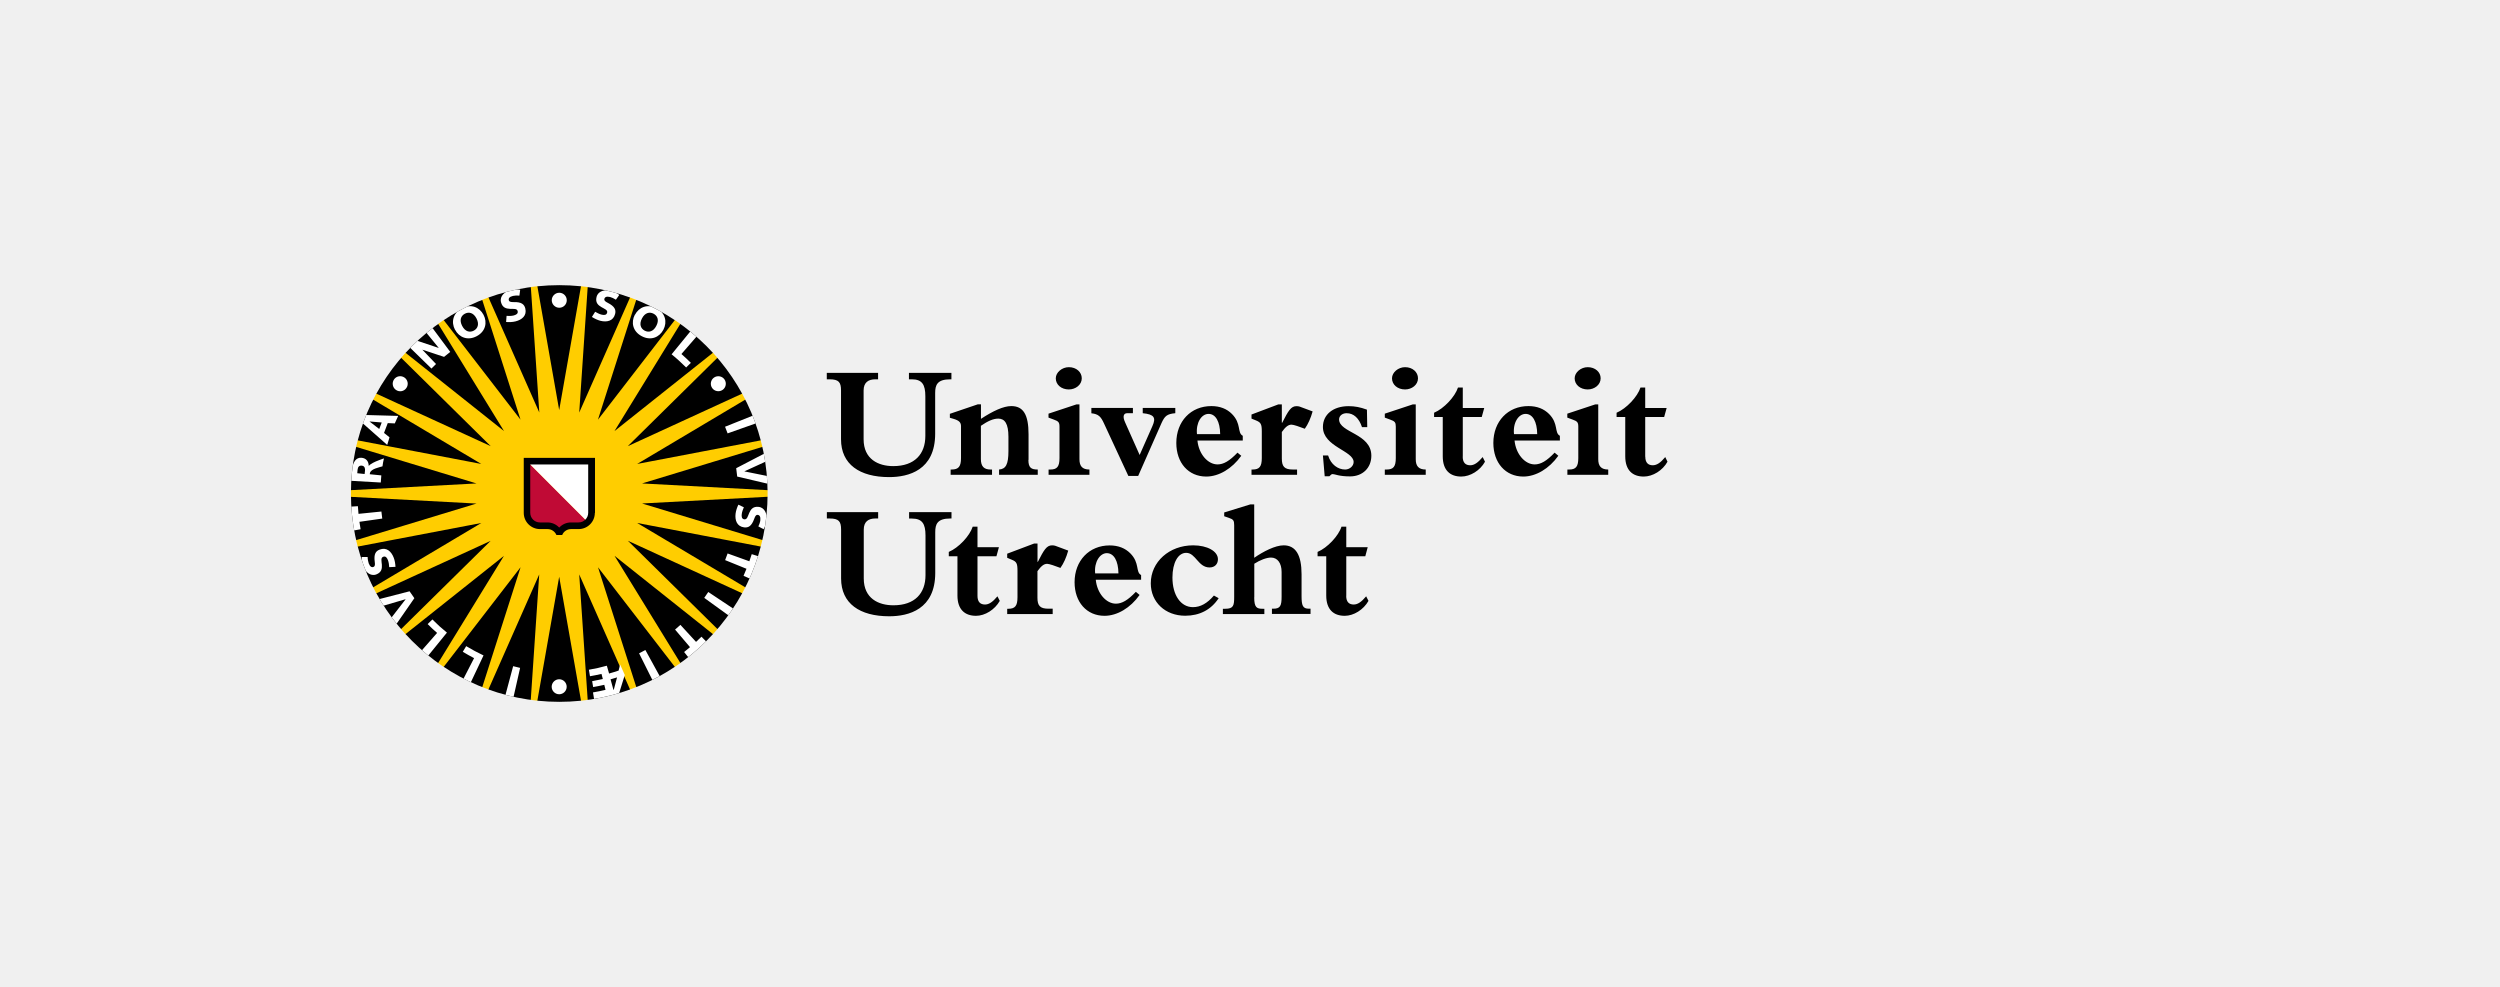
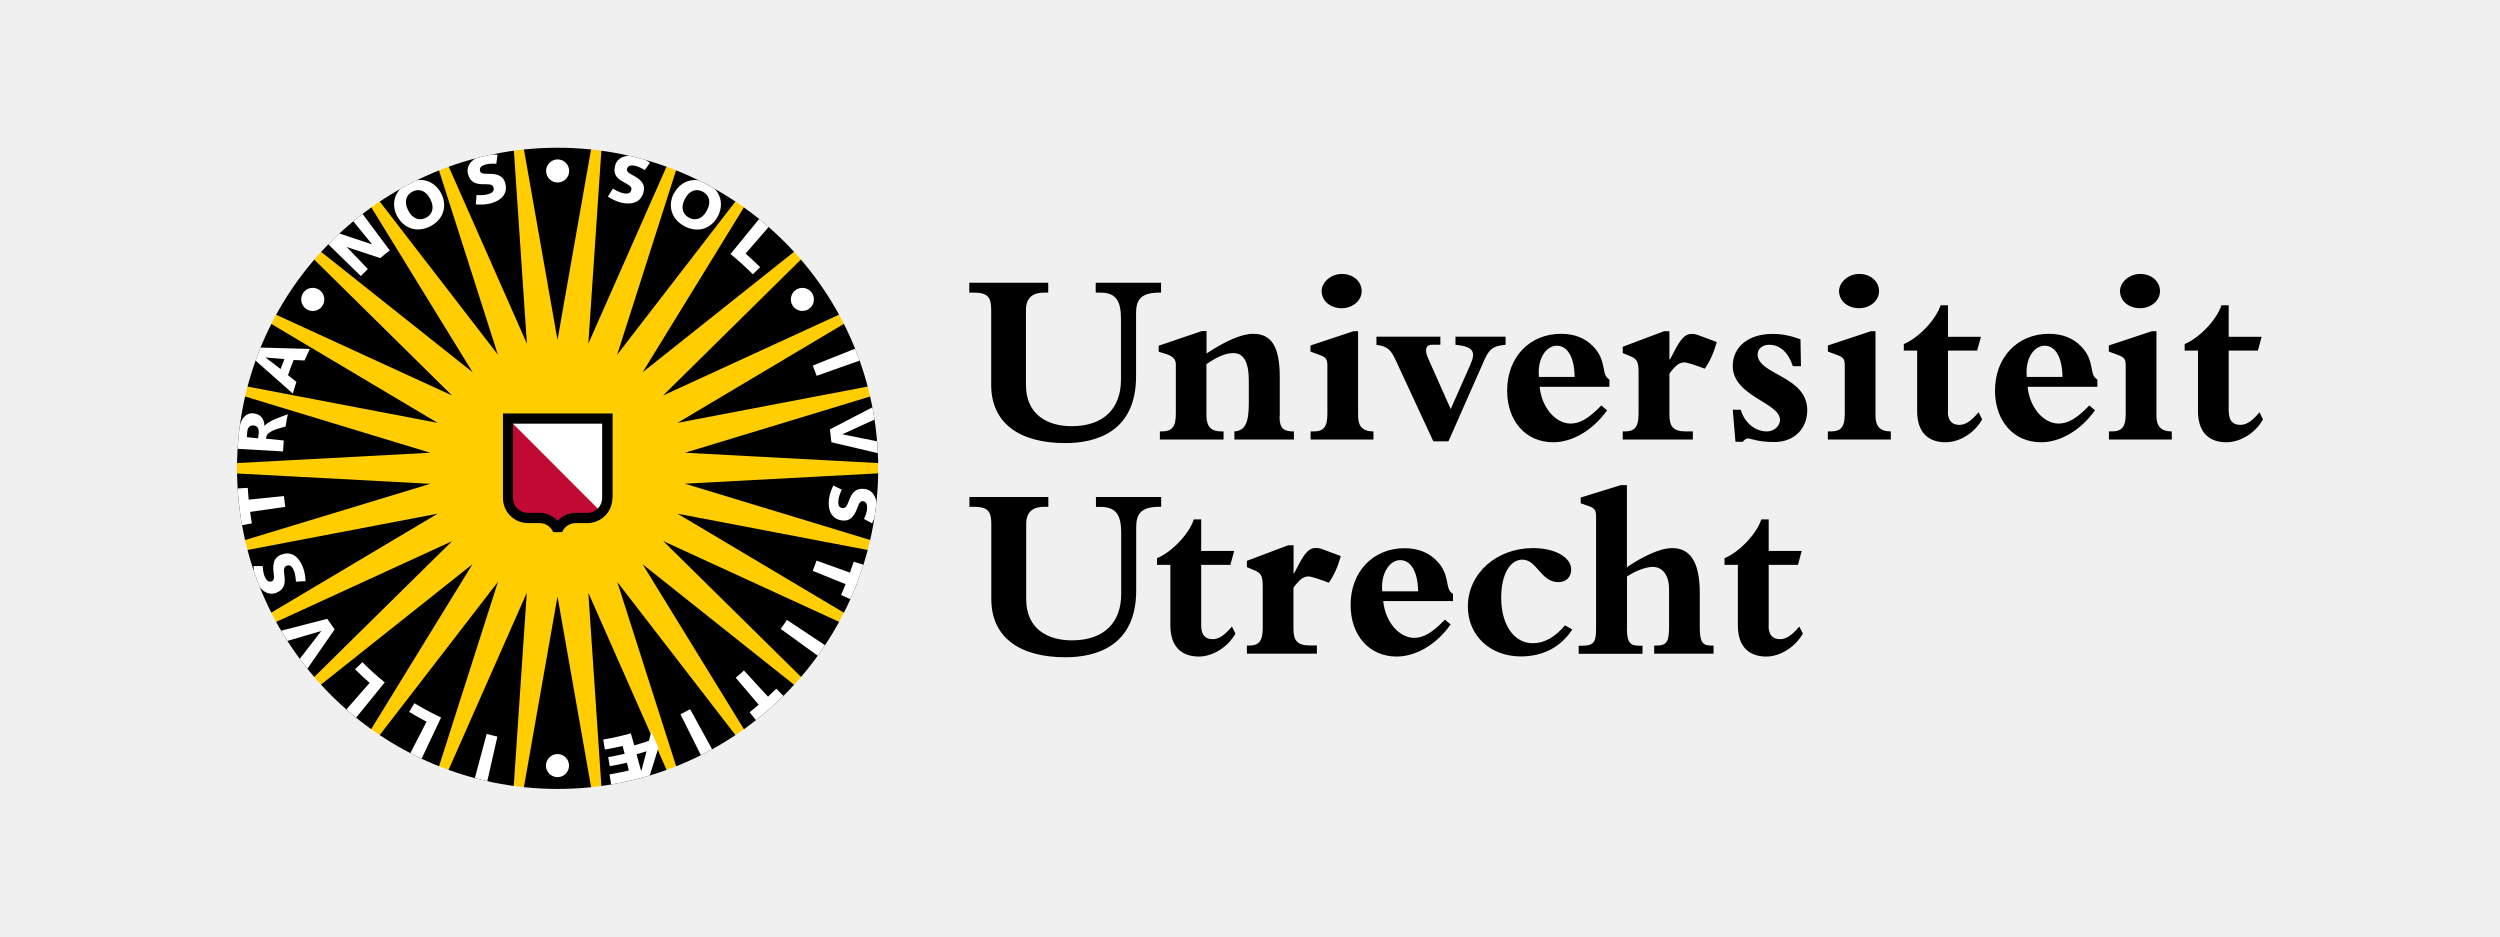
- <svg xmlns="http://www.w3.org/2000/svg" viewBox="0 0 323.15 127.56">
+ <svg xmlns="http://www.w3.org/2000/svg" viewBox="0 0 210 78.67">
  <defs>
    <style>.cls-1{fill:none;}.cls-2{fill:#c00a35;}.cls-3{fill:#fff;}.cls-4{fill:#ffcd00;}.cls-5{clip-path:url(#clippath);}</style>
    <clipPath id="clippath">
-       <path class="cls-1" d="M72.29,90.72c14.87,0,26.93-12.06,26.93-26.93s-12.06-26.93-26.93-26.93-26.93,12.06-26.93,26.93,12.06,26.93,26.93,26.93Z" />
+       <path class="cls-1" d="M46.84,66.27c14.87,0,26.93-12.06,26.93-26.93s-12.06-26.93-26.93-26.93-26.93,12.06-26.93,26.93,12.06,26.93,26.93,26.93Z" />
    </clipPath>
  </defs>
  <g id="background">
-     <rect class="cls-1" width="323.15" height="127.56" />
+     <rect class="cls-1" x="-26.81" y="-23.56" width="323.15" height="127.56" />
  </g>
  <g id="UU_logo">
-     <polygon class="cls-4" points="68.09 37.76 68.61 37.1 69.47 37 70.12 37.51 74.45 37.51 75.1 37 75.96 37.1 76.48 37.76 80.67 38.79 81.43 38.45 82.24 38.76 82.59 39.52 86.41 41.52 87.23 41.37 87.94 41.87 88.09 42.69 91.33 45.55 92.16 45.6 92.73 46.25 92.68 47.08 95.13 50.63 95.93 50.88 96.33 51.65 96.09 52.45 97.62 56.49 98.33 56.92 98.54 57.76 98.11 58.47 98.63 62.76 99.22 63.35 99.22 64.22 98.63 64.81 98.11 69.09 98.54 69.8 98.33 70.65 97.62 71.08 96.09 75.12 96.34 75.91 95.93 76.69 95.14 76.93 92.68 80.49 92.73 81.32 92.16 81.97 91.33 82.02 88.1 84.88 87.95 85.7 87.23 86.2 86.41 86.04 82.59 88.05 82.24 88.81 81.43 89.12 80.67 88.78 76.48 89.81 75.97 90.47 75.1 90.57 74.45 90.06 70.13 90.06 69.48 90.57 68.61 90.47 68.1 89.81 63.9 88.78 63.14 89.12 62.33 88.81 61.99 88.05 58.17 86.05 57.35 86.2 56.63 85.7 56.48 84.88 53.25 82.02 52.42 81.97 51.84 81.32 51.89 80.49 49.44 76.94 48.64 76.69 48.24 75.92 48.49 75.12 46.95 71.08 46.24 70.66 46.03 69.81 46.46 69.1 45.94 64.81 45.36 64.22 45.36 63.35 45.94 62.76 46.46 58.48 46.03 57.77 46.24 56.92 46.95 56.49 48.49 52.45 48.24 51.66 48.64 50.88 49.44 50.64 51.89 47.08 51.84 46.25 52.42 45.6 53.25 45.55 56.48 42.69 56.63 41.87 57.35 41.37 58.16 41.53 61.99 39.52 62.33 38.76 63.14 38.45 63.9 38.79 68.09 37.76" />
+     <polygon class="cls-4" points="42.64 13.31 43.15 12.65 44.02 12.55 44.67 13.06 48.99 13.06 49.65 12.55 50.51 12.65 51.03 13.3 55.22 14.34 55.98 14 56.79 14.31 57.13 15.07 60.96 17.07 61.77 16.92 62.49 17.41 62.64 18.23 65.87 21.1 66.7 21.15 67.28 21.8 67.23 22.63 69.68 26.18 70.48 26.43 70.88 27.2 70.63 27.99 72.17 32.03 72.88 32.46 73.09 33.31 72.66 34.02 73.18 38.31 73.76 38.9 73.76 39.77 73.18 40.36 72.66 44.64 73.09 45.35 72.88 46.2 72.17 46.63 70.64 50.67 70.88 51.46 70.48 52.24 69.69 52.48 67.23 56.04 67.28 56.87 66.7 57.52 65.87 57.57 62.64 60.43 62.49 61.25 61.78 61.75 60.96 61.59 57.13 63.6 56.79 64.36 55.98 64.67 55.22 64.33 51.03 65.36 50.52 66.02 49.65 66.12 49 65.61 44.68 65.61 44.02 66.12 43.16 66.02 42.65 65.36 38.45 64.33 37.69 64.67 36.88 64.36 36.54 63.6 32.72 61.6 31.9 61.75 31.18 61.25 31.03 60.43 27.8 57.57 26.97 57.52 26.39 56.87 26.44 56.04 23.99 52.49 23.19 52.24 22.79 51.47 23.04 50.67 21.5 46.63 20.79 46.2 20.58 45.36 21.01 44.65 20.49 40.36 19.9 39.77 19.9 38.9 20.49 38.31 21.01 34.03 20.58 33.31 20.79 32.47 21.5 32.04 23.03 28 22.79 27.2 23.19 26.43 23.98 26.18 26.44 22.63 26.39 21.8 26.97 21.15 27.8 21.1 31.03 18.24 31.18 17.42 31.89 16.92 32.71 17.07 36.54 15.07 36.88 14.31 37.69 14 38.45 14.34 42.64 13.31" />
    <g class="cls-5">
-       <path d="M75.14,36.77l-2.86,16.24-2.86-16.24M75.98,36.88l-1.11,16.45,6.66-15.08M82.31,38.54l-5.02,15.71,10.07-13.05M88.06,41.67l-8.63,14.05,12.9-10.26M92.89,46.09l-11.74,11.58,14.98-6.88M96.53,51.54l-14.17,8.43,16.19-3.09M98.76,57.7l-15.77,4.79,16.46.88M99.45,64.2l-16.46.88,15.77,4.79M98.55,70.69l-16.19-3.09,14.17,8.43M96.14,76.78l-14.98-6.88,11.74,11.57M92.34,82.11l-12.9-10.26,8.63,14.05M87.37,86.38l-10.07-13.05,5.02,15.71M75.14,90.79l-2.86-16.24-2.86,16.24M68.59,90.7l1.11-16.45-6.66,15.08M62.27,89.03l5.02-15.71-10.07,13.05M56.51,85.9l8.63-14.05-12.91,10.26M51.68,81.48l11.74-11.57-14.99,6.88M48.05,76.03l14.17-8.43-16.19,3.09M45.82,69.88l15.77-4.79-16.46-.88M45.13,63.37l16.46-.88-15.77-4.79M46.02,56.88l16.19,3.09-14.17-8.43M48.44,50.79l14.99,6.88-11.74-11.58M52.24,45.46l12.91,10.26-8.63-14.05M57.21,41.19l10.07,13.05-5.02-15.71M63.05,38.24l6.66,15.08-1.11-16.45M81.53,89.33l-6.66-15.08,1.11,16.45" />
-       <path class="cls-3" d="M90.12,43.41l-2.04,2.35c.42.37.83.75,1.22,1.14l-.61.6c-.6-.6-1.22-1.17-1.88-1.7l2.51-3.07M97.42,53.68l-3.7,1.48c.12.28.23.58.33.86l3.75-1.33M99.28,61.55l-3.07-.62h0s2.84-1.3,2.84-1.3l-.18-1.04-3.71,1.93c.05.36.09.72.13,1.08l4.05.95M98.12,71.93l-.95-.3c-.1.31-.2.61-.31.92l-2.81-1.01c-.1.28-.21.58-.32.86l2.76,1.12c-.12.31-.25.61-.38.91l.92.41M94.87,78.73l-3.32-2.21c-.16.25-.35.52-.52.76l3.22,2.33M91.37,83.01l-.7-.71c-.23.23-.46.45-.7.67l-2.02-2.2c-.22.2-.46.42-.69.61l1.93,2.27c-.25.21-.51.42-.76.63l.62.78M85.34,87.52l-1.92-3.5c-.26.15-.54.29-.81.43l1.78,3.57M76.81,90.49l-.16-.99c.52-.09,1.04-.19,1.62-.33l-.16-.65c-.52.12-.98.21-1.44.29l-.13-.76c.44-.08.88-.17,1.38-.28l-.17-.66c-.53.12-1.01.22-1.49.3l-.14-.84c.78-.13,1.55-.3,2.32-.52l.29,1.01c.41-.12.83-.24,1.23-.38l.2-.78.6,1.35-.78,2.5M79.34,89.15l.42-1.59c-.28.09-.57.17-.84.25l.37,1.35h.05ZM66.35,90.22l.88-3.89c-.3-.07-.61-.14-.9-.22l-1.03,3.85M60.8,88.32l1.7-3.6c-.77-.36-1.51-.76-2.24-1.2l-.44.73c.48.29.96.56,1.46.82l-1.43,2.78M55.27,84.85l2.5-3.08c-.66-.53-1.29-1.1-1.88-1.7l-.61.6c.39.4.8.78,1.22,1.14l-2.05,2.34M49.44,78.33l3-.88h0s-1.91,2.47-1.91,2.47l.65.83,2.38-3.43c-.21-.29-.42-.59-.62-.89l-4.03,1.04M45.63,68.59l.98-.18c-.06-.32-.11-.64-.15-.96l2.95-.42c-.04-.3-.08-.62-.11-.91l-2.96.3c-.03-.33-.06-.66-.08-.99l-.99.06M45.21,62.14l4.01.23c.02-.31.04-.61.07-.92l-1.49-.15s0-.1.02-.15c.05-.27.37-.47.72-.6.28-.11.9-.27.9-.27.05-.35.1-.68.19-1.03,0,0-1.05.36-1.43.58-.24.14-.37.21-.52.38h-.02c-.01-.62-.37-1-.95-1.04-.7-.05-1.07.58-1.17,1.35h-.17M46.77,60.19c.39.04.44.41.41.65-.02.14-.03.3-.05.43l-.95-.1c.02-.16.02-.3.04-.45.04-.4.24-.57.56-.53ZM46.79,54.63l3.26,2.88c.09-.33.19-.66.3-.98l-.71-.57c.15-.43.31-.85.48-1.27l.91.04c.14-.32.29-.65.44-.97l-4.3-.12M47.78,54.48l1.56.13c-.11.28-.22.56-.32.84l-1.25-.96h0ZM52.92,44.86l2.85,2.78c.19-.2.39-.39.59-.59l-1.77-1.85,2.81.93c.26-.22.53-.44.8-.64l-2.37-3.19-.79.62,1.68,2.06-2.91-.97M76.51,40.97c.34.21.72.4,1.11.5.83.2,1.66.03,1.89-.89.13-.53-.04-.97-.94-1.43-.41-.2-.49-.35-.45-.51.06-.24.27-.36.74-.25.2.05.53.2.75.35l.44-.62c-.35-.24-.71-.43-1.13-.54-.71-.17-1.61,0-1.81.81-.18.73.21,1.06.62,1.3.41.24.84.38.75.72-.09.35-.42.33-.72.26-.27-.06-.62-.25-.83-.37l-.42.67ZM82.06,40.68c-.52.99-.27,2.17.9,2.78,1.16.61,2.27.15,2.79-.84.52-.99.27-2.16-.89-2.77-1.16-.61-2.27-.15-2.79.84ZM82.98,41.16c.39-.75.99-.88,1.5-.61.51.27.75.83.35,1.58-.39.75-.99.88-1.5.61-.51-.27-.74-.83-.35-1.58ZM95.44,65.24c-.17.36-.31.76-.36,1.16-.1.85.17,1.65,1.11,1.77.54.06.96-.15,1.3-1.11.15-.44.29-.53.45-.51.24.03.39.23.34.7-.02.21-.13.55-.26.79l.68.37c.2-.38.34-.76.39-1.19.09-.72-.2-1.6-1.02-1.7-.74-.09-1.03.34-1.22.77-.19.43-.27.88-.63.84-.36-.04-.38-.38-.34-.69.03-.27.17-.64.27-.87l-.72-.34ZM51.12,73.28c-.02-.4-.08-.82-.23-1.2-.31-.8-.92-1.38-1.81-1.04-.51.19-.78.58-.64,1.58.07.45-.01.6-.16.66-.23.09-.45-.02-.62-.46-.07-.2-.14-.55-.14-.82h-.77c0,.41.05.82.2,1.22.26.68.92,1.32,1.69,1.03.7-.27.75-.78.72-1.25-.04-.47-.17-.9.17-1.03.34-.13.51.16.62.45.1.25.15.65.16.89l.79-.04ZM58.82,42.62c.52.99,1.63,1.45,2.79.84,1.16-.61,1.41-1.78.89-2.77-.52-.99-1.63-1.45-2.79-.84-1.16.61-1.42,1.78-.9,2.77ZM59.74,42.13c-.39-.75-.16-1.31.35-1.58.51-.27,1.11-.14,1.5.61.39.75.16,1.31-.35,1.58-.51.27-1.11.14-1.5-.61ZM65.42,41.62c.4.03.83.02,1.22-.08.83-.21,1.49-.74,1.26-1.67-.13-.53-.49-.85-1.5-.82-.46.01-.6-.09-.63-.24-.06-.24.07-.45.54-.56.2-.05.56-.07.83-.04l.1-.76c-.42-.05-.83-.05-1.25.05-.71.18-1.43.75-1.23,1.56.18.72.68.84,1.15.86.47.02.92-.06,1,.29.09.35-.22.49-.52.57-.27.07-.66.07-.91.05l-.06.79ZM72.29,39.78c.54,0,.97-.43.97-.97s-.44-.97-.97-.97-.97.44-.97.97.44.97.97.97ZM92.05,50.15c.3.44.91.55,1.35.25.44-.3.55-.91.25-1.35-.3-.44-.91-.55-1.35-.25-.44.3-.55.91-.25,1.35ZM71.31,88.77c0,.54.44.97.97.97s.97-.43.97-.97-.44-.97-.97-.97-.97.44-.97.97ZM52.53,50.15c.31-.44.19-1.05-.25-1.35-.44-.3-1.05-.2-1.35.25-.3.44-.19,1.05.25,1.35.44.31,1.05.2,1.35-.25Z" />
+       <path d="M49.69,12.32l-2.86,16.24-2.86-16.24M50.53,12.42l-1.11,16.45,6.66-15.08M56.86,14.09l-5.02,15.71,10.07-13.05M62.61,17.22l-8.63,14.05,12.9-10.26M67.44,21.64l-11.74,11.58,14.98-6.88M71.08,27.09l-14.17,8.43,16.19-3.09M73.31,33.24l-15.77,4.79,16.46.88M73.99,39.75l-16.46.88,15.77,4.79M73.1,46.24l-16.19-3.09,14.17,8.43M70.69,52.33l-14.98-6.88,11.74,11.57M66.88,57.66l-12.9-10.26,8.63,14.05M61.92,61.93l-10.07-13.05,5.02,15.71M49.69,66.34l-2.86-16.24-2.86,16.24M43.14,66.24l1.11-16.45-6.66,15.08M36.81,64.58l5.02-15.71-10.07,13.05M31.06,61.44l8.63-14.05-12.91,10.26M26.23,57.03l11.74-11.57-14.99,6.88M22.59,51.58l14.17-8.43-16.19,3.09M20.37,45.43l15.77-4.79-16.46-.88M19.68,38.91l16.46-.88-15.77-4.79M20.57,32.43l16.19,3.09-14.17-8.43M22.98,26.34l14.99,6.88-11.74-11.58M26.79,21.01l12.91,10.26-8.63-14.05M31.75,16.74l10.07,13.05-5.02-15.71M37.6,13.79l6.66,15.08-1.11-16.45M56.08,64.87l-6.66-15.08,1.11,16.45" />
+       <path class="cls-3" d="M64.67,18.95l-2.04,2.35c.42.37.83.75,1.22,1.14l-.61.6c-.6-.6-1.22-1.17-1.88-1.7l2.51-3.07M71.97,29.23l-3.7,1.48c.12.28.23.58.33.86l3.75-1.33M73.83,37.1l-3.07-.62h0s2.84-1.3,2.84-1.3l-.18-1.04-3.71,1.93c.05.36.09.72.13,1.08l4.05.95M72.66,47.48l-.95-.3c-.1.31-.2.61-.31.92l-2.81-1.01c-.1.28-.21.58-.32.86l2.76,1.12c-.12.31-.25.61-.38.91l.92.41M69.42,54.28l-3.32-2.21c-.16.25-.35.52-.52.76l3.22,2.33M65.91,58.56l-.7-.71c-.23.23-.46.45-.7.67l-2.02-2.2c-.22.2-.46.42-.69.61l1.93,2.27c-.25.21-.51.42-.76.63l.62.78M59.89,63.07l-1.92-3.5c-.26.15-.54.29-.81.43l1.78,3.57M51.36,66.04l-.16-.99c.52-.09,1.04-.19,1.62-.33l-.16-.65c-.52.12-.98.21-1.44.29l-.13-.76c.44-.08.88-.17,1.38-.28l-.17-.66c-.53.12-1.01.22-1.49.3l-.14-.84c.78-.13,1.55-.3,2.32-.52l.29,1.01c.41-.12.83-.24,1.23-.38l.2-.78.6,1.35-.78,2.5M53.89,64.7l.42-1.59c-.28.09-.57.17-.84.25l.37,1.35h.05ZM40.9,65.76l.88-3.89c-.3-.07-.61-.14-.9-.22l-1.03,3.85M35.35,63.87l1.7-3.6c-.77-.36-1.51-.76-2.24-1.2l-.44.73c.48.29.96.56,1.46.82l-1.43,2.78M29.82,60.4l2.5-3.08c-.66-.53-1.29-1.1-1.88-1.7l-.61.6c.39.4.8.78,1.22,1.14l-2.05,2.34M23.99,53.88l3-.88h0s-1.91,2.47-1.91,2.47l.65.83,2.38-3.43c-.21-.29-.42-.59-.62-.89l-4.03,1.04M20.18,44.14l.98-.18c-.06-.32-.11-.64-.15-.96l2.95-.42c-.04-.3-.08-.62-.11-.91l-2.96.3c-.03-.33-.06-.66-.08-.99l-.99.06M19.76,37.69l4.01.23c.02-.31.04-.61.07-.92l-1.49-.15s0-.1.02-.15c.05-.27.37-.47.72-.6.28-.11.9-.27.9-.27.05-.35.1-.68.19-1.03,0,0-1.05.36-1.43.58-.24.14-.37.21-.52.38h-.02c-.01-.62-.37-1-.95-1.04-.7-.05-1.07.58-1.17,1.35h-.17M21.32,35.74c.39.04.44.41.41.65-.02.14-.03.3-.05.43l-.95-.1c.02-.16.02-.3.04-.45.04-.4.24-.57.56-.53ZM21.34,30.18l3.26,2.88c.09-.33.19-.66.3-.98l-.71-.57c.15-.43.31-.85.48-1.27l.91.04c.14-.32.29-.65.44-.97l-4.3-.12M22.33,30.03l1.56.13c-.11.28-.22.56-.32.84l-1.25-.96h0ZM27.46,20.41l2.85,2.78c.19-.2.39-.39.59-.59l-1.77-1.85,2.81.93c.26-.22.53-.44.8-.64l-2.37-3.19-.79.62,1.68,2.06-2.91-.97M51.06,16.52c.34.21.72.4,1.11.5.83.2,1.66.03,1.89-.89.13-.53-.04-.97-.94-1.43-.41-.2-.49-.35-.45-.51.06-.24.27-.36.74-.25.2.05.53.2.75.35l.44-.62c-.35-.24-.71-.43-1.13-.54-.71-.17-1.61,0-1.81.81-.18.73.21,1.06.62,1.3.41.24.84.38.75.72-.09.35-.42.33-.72.26-.27-.06-.62-.25-.83-.37l-.42.67ZM56.61,16.23c-.52.99-.27,2.17.9,2.78,1.16.61,2.27.15,2.79-.84.52-.99.27-2.16-.89-2.77-1.16-.61-2.27-.15-2.79.84ZM57.53,16.71c.39-.75.99-.88,1.5-.61.51.27.75.83.35,1.58-.39.75-.99.88-1.5.61-.51-.27-.74-.83-.35-1.58ZM69.99,40.79c-.17.36-.31.76-.36,1.16-.1.85.17,1.65,1.11,1.77.54.06.96-.15,1.3-1.11.15-.44.29-.53.45-.51.24.03.39.23.34.7-.02.21-.13.55-.26.79l.68.37c.2-.38.34-.76.39-1.19.09-.72-.2-1.6-1.02-1.7-.74-.09-1.03.34-1.22.77-.19.43-.27.88-.63.84-.36-.04-.38-.38-.34-.69.03-.27.17-.64.27-.87l-.72-.34ZM25.67,48.83c-.02-.4-.08-.82-.23-1.2-.31-.8-.92-1.38-1.81-1.04-.51.19-.78.58-.64,1.58.07.45-.01.6-.16.66-.23.09-.45-.02-.62-.46-.07-.2-.14-.55-.14-.82h-.77c0,.41.05.82.2,1.22.26.68.92,1.32,1.69,1.03.7-.27.75-.78.72-1.25-.04-.47-.17-.9.17-1.03.34-.13.51.16.62.45.1.25.15.65.16.89l.79-.04ZM33.37,18.16c.52.99,1.63,1.45,2.79.84,1.16-.61,1.41-1.78.89-2.77-.52-.99-1.63-1.45-2.79-.84-1.16.61-1.42,1.78-.9,2.77ZM34.29,17.68c-.39-.75-.16-1.31.35-1.58.51-.27,1.11-.14,1.5.61.39.75.16,1.31-.35,1.58-.51.27-1.11.14-1.5-.61ZM39.97,17.17c.4.03.83.02,1.22-.08.83-.21,1.49-.74,1.26-1.67-.13-.53-.49-.85-1.5-.82-.46.01-.6-.09-.63-.24-.06-.24.07-.45.54-.56.2-.05.56-.07.83-.04l.1-.76c-.42-.05-.83-.05-1.25.05-.71.18-1.43.75-1.23,1.56.18.72.68.84,1.15.86.47.02.92-.06,1,.29.09.35-.22.49-.52.57-.27.07-.66.07-.91.05l-.06.79ZM46.84,15.33c.54,0,.97-.43.97-.97s-.44-.97-.97-.97-.97.44-.97.97.44.97.97.97ZM66.6,25.7c.3.44.91.55,1.35.25.44-.3.55-.91.25-1.35-.3-.44-.91-.55-1.35-.25-.44.3-.55.91-.25,1.35ZM45.86,64.31c0,.54.44.97.97.97s.97-.43.97-.97-.44-.97-.97-.97-.97.44-.97.97ZM27.07,25.7c.31-.44.19-1.05-.25-1.35-.44-.3-1.05-.2-1.35.25-.3.44-.19,1.05.25,1.35.44.31,1.05.2,1.35-.25Z" />
    </g>
-     <path class="cls-2" d="M75.98,67.48c-.3.31-.73.5-1.19.5h-.98c-.55,0-1.04.27-1.34.68h-.36c-.3-.41-.79-.68-1.34-.68h-.98c-.92,0-1.67-.75-1.67-1.67v-6.7" />
-     <path class="cls-3" d="M68.12,59.62h8.34v6.7c0,.46-.18.87-.48,1.17" />
-     <path d="M76.89,66.29c0,1.16-.94,2.1-2.1,2.1h-.98c-.51,0-.96.31-1.14.76h-.75c-.19-.45-.63-.76-1.14-.76h-.98c-1.16,0-2.1-.94-2.1-2.1v-7.11h9.21v7.11ZM76.03,60.04h-7.49v6.25c0,.68.56,1.24,1.24,1.24h.98c.6,0,1.13.25,1.51.65h.03c.38-.4.91-.65,1.51-.65h.98c.69,0,1.24-.56,1.24-1.24v-6.25Z" />
-     <path d="M117.5,48.2h5.48v.83h-.15c-1.69,0-1.95.74-1.95,1.76v5.27c0,4.72-3.43,5.61-5.95,5.61-3.81,0-6.22-1.65-6.22-4.89v-6.31c0-1.06-.29-1.44-1.48-1.44h-.36v-.83h6.63v.83h-.36c-.89,0-1.51.4-1.51,1.44v6.31c0,2.58,1.91,3.47,3.83,3.47,2.78,0,4.15-1.57,4.15-3.9v-5.14c0-1.5-.43-2.18-1.74-2.18h-.38v-.83ZM132.93,59.44c0,1.04.38,1.25,1.21,1.25v.68h-5v-.68c.87-.06,1.21-.66,1.21-2.39v-1.84c0-1.69-.47-2.35-1.31-2.35-.66,0-1.36.32-2.25.93v4.3c0,.95.4,1.35,1.25,1.35h.19v.68h-5.35v-.68h.13c.89,0,1.21-.38,1.21-1.48v-4.13c0-.47-.25-.74-1-.95l-.44-.13v-.51l3.62-1.23h.4v1.88c1.54-1.01,2.9-1.65,3.92-1.65,1.55,0,2.23,1.1,2.23,3.64v3.31ZM140.83,61.37h-5.29v-.68h.23c.87,0,1.18-.38,1.18-1.48v-4.06c0-.55-.13-.7-.72-.91l-.7-.26v-.51l3.62-1.2h.38v7.09c0,.87.35,1.33,1.29,1.33v.68ZM139.83,48.9c0,.85-.81,1.44-1.67,1.44-.98,0-1.69-.62-1.69-1.44,0-.76.8-1.44,1.69-1.44.97,0,1.67.64,1.67,1.44ZM141.06,52.73h5.38v.68h-.74c-.45,0-.63.4-.27,1.18l1.88,4.22,1.65-3.73c.49-1.1.24-1.52-1.25-1.67v-.68h4.21v.68c-1.1.1-1.37.38-1.78,1.27l-3.02,6.84h-1.27l-3.15-6.79c-.4-.87-.7-1.21-1.63-1.31v-.68ZM160.45,58.91c-1.19,1.67-2.9,2.69-4.53,2.69-2.31,0-3.87-1.78-3.87-4.34,0-2.8,1.88-4.77,4.53-4.77,1.12,0,2.01.36,2.66,1.02,1.25,1.25.66,2.43,1.4,2.82v.61h-5.86c.17,1.76,1.35,3.09,2.6,3.09.78,0,1.54-.44,2.58-1.52l.49.41ZM157.72,56.12c-.02-1.63-.59-2.62-1.5-2.62s-1.65,1.12-1.5,2.62h3.01ZM167.65,61.37h-5.88v-.68h.15c.87,0,1.18-.38,1.18-1.48v-3.45c0-.95-.13-1.16-.76-1.42l-.57-.23v-.53l3.47-1.31h.45v2.37h.05c.78-1.52,1.12-2.14,1.84-2.14.15,0,.32.02.42.06l1.67.62c-.25.89-.59,1.65-1.01,2.24-.66-.25-1.44-.53-1.72-.53-.42,0-.78.29-1.25.95v3.43c0,1.02.32,1.42,1.42,1.42h.55v.68ZM170.99,58.87h.68c.36,1.19,1.29,1.82,2.2,1.82.59,0,1.1-.45,1.1-.97,0-1.46-3.97-1.97-3.97-4.53,0-1.61,1.33-2.69,3.32-2.69.81,0,1.49.13,2.37.45l.04,2.26h-.68c-.38-1.16-1.08-1.8-1.99-1.8-.55,0-.97.34-.97.8,0,1.74,4.17,1.8,4.17,4.7,0,1.56-1.12,2.67-2.75,2.67-1.46,0-1.95-.3-2.25-.3-.13,0-.25.09-.42.28h-.61l-.23-2.69ZM184.29,61.37h-5.29v-.68h.24c.87,0,1.18-.38,1.18-1.48v-4.06c0-.55-.12-.7-.72-.91l-.7-.26v-.51l3.62-1.2h.38v7.09c0,.87.36,1.33,1.29,1.33v.68ZM183.29,48.9c0,.85-.8,1.44-1.67,1.44-.97,0-1.69-.62-1.69-1.44,0-.76.8-1.44,1.69-1.44.97,0,1.67.64,1.67,1.44ZM189.07,59.02c0,.78.36,1.12.97,1.12.51,0,.99-.32,1.61-1.06l.3.6c-.63,1.14-1.9,1.92-3.07,1.92-1.44,0-2.39-.81-2.39-2.62v-5.08h-1.12v-.55c1.27-.53,2.71-2.07,3.09-3.26h.62v2.65h2.77l-.32,1.16h-2.45v5.13ZM201.43,58.91c-1.18,1.67-2.9,2.69-4.53,2.69-2.3,0-3.87-1.78-3.87-4.34,0-2.8,1.89-4.77,4.53-4.77,1.13,0,2.01.36,2.67,1.02,1.25,1.25.66,2.43,1.4,2.82v.61h-5.86c.17,1.76,1.35,3.09,2.6,3.09.79,0,1.55-.44,2.58-1.52l.49.41ZM198.7,56.12c-.02-1.63-.59-2.62-1.5-2.62s-1.66,1.12-1.5,2.62h3ZM207.89,61.37h-5.29v-.68h.23c.87,0,1.18-.38,1.18-1.48v-4.06c0-.55-.13-.7-.72-.91l-.7-.26v-.51l3.62-1.2h.38v7.09c0,.87.36,1.33,1.29,1.33v.68ZM206.9,48.9c0,.85-.81,1.44-1.67,1.44-.97,0-1.69-.62-1.69-1.44,0-.76.8-1.44,1.69-1.44.97,0,1.67.64,1.67,1.44ZM212.67,59.02c0,.78.36,1.12.97,1.12.51,0,1-.32,1.61-1.06l.29.6c-.63,1.14-1.9,1.92-3.07,1.92-1.44,0-2.39-.81-2.39-2.62v-5.08h-1.12v-.55c1.27-.53,2.71-2.07,3.09-3.26h.61v2.65h2.77l-.32,1.16h-2.45v5.13Z" />
-     <path d="M117.5,66.2h5.49v.82h-.15c-1.69,0-1.95.74-1.95,1.76v5.27c0,4.72-3.43,5.61-5.95,5.61-3.81,0-6.22-1.65-6.22-4.89v-6.31c0-1.06-.29-1.44-1.48-1.44h-.36v-.82h6.63v.82h-.36c-.89,0-1.5.4-1.5,1.44v6.31c0,2.58,1.9,3.47,3.83,3.47,2.78,0,4.15-1.56,4.15-3.89v-5.14c0-1.5-.43-2.18-1.74-2.18h-.38v-.82ZM126.35,77.02c0,.78.36,1.12.97,1.12.51,0,.99-.32,1.61-1.06l.3.59c-.64,1.14-1.91,1.93-3.07,1.93-1.44,0-2.4-.81-2.4-2.62v-5.08h-1.12v-.56c1.27-.53,2.71-2.07,3.09-3.26h.62v2.65h2.77l-.32,1.17h-2.45v5.12ZM136.08,79.37h-5.89v-.68h.15c.87,0,1.18-.38,1.18-1.48v-3.45c0-.95-.13-1.17-.76-1.42l-.57-.24v-.53l3.47-1.31h.45v2.37h.04c.78-1.52,1.12-2.14,1.84-2.14.15,0,.32.02.42.06l1.67.62c-.25.89-.59,1.65-1.01,2.24-.66-.25-1.44-.53-1.72-.53-.42,0-.78.3-1.25.95v3.43c0,1.02.32,1.42,1.42,1.42h.55v.68ZM147.3,76.91c-1.18,1.67-2.9,2.69-4.53,2.69-2.31,0-3.87-1.78-3.87-4.34,0-2.79,1.89-4.76,4.53-4.76,1.13,0,2.01.36,2.67,1.02,1.25,1.25.66,2.43,1.4,2.81v.61h-5.86c.17,1.76,1.35,3.09,2.6,3.09.78,0,1.54-.44,2.58-1.53l.48.4ZM144.57,74.12c-.02-1.63-.59-2.62-1.51-2.62-.87,0-1.65,1.12-1.5,2.62h3.01ZM157.52,77.33c-.97,1.48-2.46,2.26-4.32,2.26-2.58,0-4.45-1.76-4.45-4.19,0-2.77,2.39-4.91,5.48-4.91,1.82,0,3.2.76,3.2,1.8,0,.63-.42,1.06-1.08,1.06-1.48,0-1.79-1.89-3.02-1.89-1.06,0-1.78,1.29-1.78,3.19,0,2.29,1.08,3.83,2.65,3.83.96,0,1.84-.48,2.71-1.5l.61.34ZM162.12,77.23c0,1.33.36,1.46,1.1,1.46h.21v.68h-5.36v-.68h.3c1.08,0,1.16-.42,1.16-1.55v-9.25c0-.61-.11-.76-.68-.95l-.61-.21v-.49l3.37-1.04h.51v6.9c1.19-.82,2.71-1.61,3.81-1.61,1.55,0,2.31,1.25,2.31,3.74v2.8c0,1.25.15,1.65.95,1.65h.21v.68h-4.99v-.68h.17c.89,0,1.08-.34,1.08-1.55v-3.2c0-1.14-.53-1.86-1.37-1.86-.57,0-1.42.32-2.16.8v4.34ZM174.01,77.02c0,.78.36,1.12.97,1.12.51,0,.99-.32,1.61-1.06l.3.59c-.64,1.14-1.91,1.93-3.07,1.93-1.44,0-2.39-.81-2.39-2.62v-5.08h-1.12v-.56c1.27-.53,2.71-2.07,3.09-3.26h.62v2.65h2.77l-.31,1.17h-2.46v5.12Z" />
+     <path class="cls-2" d="M50.53,43.02c-.3.31-.73.5-1.19.5h-.98c-.55,0-1.04.27-1.34.68h-.36c-.3-.41-.79-.68-1.34-.68h-.98c-.92,0-1.67-.75-1.67-1.67v-6.7" />
+     <path class="cls-3" d="M42.67,35.16h8.34v6.7c0,.46-.18.87-.48,1.17" />
+     <path d="M51.44,41.84c0,1.16-.94,2.1-2.1,2.1h-.98c-.51,0-.96.31-1.14.76h-.75c-.19-.45-.63-.76-1.14-.76h-.98c-1.16,0-2.1-.94-2.1-2.1v-7.11h9.21v7.11ZM50.58,35.59h-7.49v6.25c0,.68.56,1.24,1.24,1.24h.98c.6,0,1.13.25,1.51.65h.03c.38-.4.91-.65,1.51-.65h.98c.69,0,1.24-.56,1.24-1.24v-6.25Z" />
+     <path d="M92.05,23.75h5.48v.83h-.15c-1.69,0-1.95.74-1.95,1.76v5.27c0,4.72-3.43,5.61-5.95,5.61-3.81,0-6.22-1.65-6.22-4.89v-6.31c0-1.06-.29-1.44-1.48-1.44h-.36v-.83h6.63v.83h-.36c-.89,0-1.51.4-1.51,1.44v6.31c0,2.58,1.91,3.47,3.83,3.47,2.78,0,4.15-1.57,4.15-3.9v-5.14c0-1.5-.43-2.18-1.74-2.18h-.38v-.83ZM107.48,34.99c0,1.04.38,1.25,1.21,1.25v.68h-5v-.68c.87-.06,1.21-.66,1.21-2.39v-1.84c0-1.69-.47-2.35-1.31-2.35-.66,0-1.36.32-2.25.93v4.3c0,.95.4,1.35,1.25,1.35h.19v.68h-5.35v-.68h.13c.89,0,1.21-.38,1.21-1.48v-4.13c0-.47-.25-.74-1-.95l-.44-.13v-.51l3.62-1.23h.4v1.88c1.54-1.01,2.9-1.65,3.92-1.65,1.55,0,2.23,1.1,2.23,3.64v3.31ZM115.38,36.92h-5.29v-.68h.23c.87,0,1.18-.38,1.18-1.48v-4.06c0-.55-.13-.7-.72-.91l-.7-.26v-.51l3.62-1.2h.38v7.09c0,.87.35,1.33,1.29,1.33v.68ZM114.38,24.45c0,.85-.81,1.44-1.67,1.44-.98,0-1.69-.62-1.69-1.44,0-.76.8-1.44,1.69-1.44.97,0,1.67.64,1.67,1.44ZM115.61,28.28h5.38v.68h-.74c-.45,0-.63.4-.27,1.18l1.88,4.22,1.65-3.73c.49-1.1.24-1.52-1.25-1.67v-.68h4.21v.68c-1.1.1-1.37.38-1.78,1.27l-3.02,6.84h-1.27l-3.15-6.79c-.4-.87-.7-1.21-1.63-1.31v-.68ZM135,34.46c-1.19,1.67-2.9,2.69-4.53,2.69-2.31,0-3.87-1.78-3.87-4.34,0-2.8,1.88-4.77,4.53-4.77,1.12,0,2.01.36,2.66,1.02,1.25,1.25.66,2.43,1.4,2.82v.61h-5.86c.17,1.76,1.35,3.09,2.6,3.09.78,0,1.54-.44,2.58-1.52l.49.41ZM132.27,31.66c-.02-1.63-.59-2.62-1.5-2.62s-1.65,1.12-1.5,2.62h3.01ZM142.19,36.92h-5.88v-.68h.15c.87,0,1.18-.38,1.18-1.48v-3.45c0-.95-.13-1.16-.76-1.42l-.57-.23v-.53l3.47-1.31h.45v2.37h.05c.78-1.52,1.12-2.14,1.84-2.14.15,0,.32.02.42.06l1.67.62c-.25.89-.59,1.65-1.01,2.24-.66-.25-1.44-.53-1.72-.53-.42,0-.78.29-1.25.95v3.43c0,1.02.32,1.42,1.42,1.42h.55v.68ZM145.54,34.42h.68c.36,1.19,1.29,1.82,2.2,1.82.59,0,1.1-.45,1.1-.97,0-1.46-3.97-1.97-3.97-4.53,0-1.61,1.33-2.69,3.32-2.69.81,0,1.49.13,2.37.45l.04,2.26h-.68c-.38-1.16-1.08-1.8-1.99-1.8-.55,0-.97.34-.97.8,0,1.74,4.17,1.8,4.17,4.7,0,1.56-1.12,2.67-2.75,2.67-1.46,0-1.95-.3-2.25-.3-.13,0-.25.09-.42.28h-.61l-.23-2.69ZM158.83,36.92h-5.29v-.68h.24c.87,0,1.18-.38,1.18-1.48v-4.06c0-.55-.12-.7-.72-.91l-.7-.26v-.51l3.62-1.2h.38v7.09c0,.87.36,1.33,1.29,1.33v.68ZM157.84,24.45c0,.85-.8,1.44-1.67,1.44-.97,0-1.69-.62-1.69-1.44,0-.76.8-1.44,1.69-1.44.97,0,1.67.64,1.67,1.44ZM163.62,34.57c0,.78.36,1.12.97,1.12.51,0,.99-.32,1.61-1.06l.3.6c-.63,1.14-1.9,1.92-3.07,1.92-1.44,0-2.39-.81-2.39-2.62v-5.08h-1.12v-.55c1.27-.53,2.71-2.07,3.09-3.26h.62v2.65h2.77l-.32,1.16h-2.45v5.13ZM175.98,34.46c-1.18,1.67-2.9,2.69-4.53,2.69-2.3,0-3.87-1.78-3.87-4.34,0-2.8,1.89-4.77,4.53-4.77,1.13,0,2.01.36,2.67,1.02,1.25,1.25.66,2.43,1.4,2.82v.61h-5.86c.17,1.76,1.35,3.09,2.6,3.09.79,0,1.55-.44,2.58-1.52l.49.41ZM173.25,31.66c-.02-1.63-.59-2.62-1.5-2.62s-1.66,1.12-1.5,2.62h3ZM182.44,36.92h-5.29v-.68h.23c.87,0,1.18-.38,1.18-1.48v-4.06c0-.55-.13-.7-.72-.91l-.7-.26v-.51l3.62-1.2h.38v7.09c0,.87.36,1.33,1.29,1.33v.68ZM181.44,24.45c0,.85-.81,1.44-1.67,1.44-.97,0-1.69-.62-1.69-1.44,0-.76.8-1.44,1.69-1.44.97,0,1.67.64,1.67,1.44ZM187.22,34.57c0,.78.36,1.12.97,1.12.51,0,1-.32,1.61-1.06l.29.6c-.63,1.14-1.9,1.92-3.07,1.92-1.44,0-2.39-.81-2.39-2.62v-5.08h-1.12v-.55c1.27-.53,2.71-2.07,3.09-3.26h.61v2.65h2.77l-.32,1.16h-2.45v5.13Z" />
+     <path d="M92.05,41.75h5.49v.82h-.15c-1.69,0-1.95.74-1.95,1.76v5.27c0,4.72-3.43,5.61-5.95,5.61-3.81,0-6.22-1.65-6.22-4.89v-6.31c0-1.06-.29-1.44-1.48-1.44h-.36v-.82h6.63v.82h-.36c-.89,0-1.5.4-1.5,1.44v6.31c0,2.58,1.9,3.47,3.83,3.47,2.78,0,4.15-1.56,4.15-3.89v-5.14c0-1.5-.43-2.18-1.74-2.18h-.38v-.82ZM100.9,52.57c0,.78.36,1.12.97,1.12.51,0,.99-.32,1.61-1.06l.3.59c-.64,1.14-1.91,1.93-3.07,1.93-1.44,0-2.4-.81-2.4-2.62v-5.08h-1.12v-.56c1.27-.53,2.71-2.07,3.09-3.26h.62v2.65h2.77l-.32,1.17h-2.45v5.12ZM110.63,54.91h-5.89v-.68h.15c.87,0,1.18-.38,1.18-1.48v-3.45c0-.95-.13-1.17-.76-1.42l-.57-.24v-.53l3.47-1.31h.45v2.37h.04c.78-1.52,1.12-2.14,1.84-2.14.15,0,.32.02.42.06l1.67.62c-.25.89-.59,1.65-1.01,2.24-.66-.25-1.44-.53-1.72-.53-.42,0-.78.3-1.25.95v3.43c0,1.02.32,1.42,1.42,1.42h.55v.68ZM121.85,52.46c-1.18,1.67-2.9,2.69-4.53,2.69-2.31,0-3.87-1.78-3.87-4.34,0-2.79,1.89-4.76,4.53-4.76,1.13,0,2.01.36,2.67,1.02,1.25,1.25.66,2.43,1.4,2.81v.61h-5.86c.17,1.76,1.35,3.09,2.6,3.09.78,0,1.54-.44,2.58-1.53l.48.4ZM119.12,49.67c-.02-1.63-.59-2.62-1.51-2.62-.87,0-1.65,1.12-1.5,2.62h3.01ZM132.07,52.88c-.97,1.48-2.46,2.26-4.32,2.26-2.58,0-4.45-1.76-4.45-4.19,0-2.77,2.39-4.91,5.48-4.91,1.82,0,3.2.76,3.2,1.8,0,.63-.42,1.06-1.08,1.06-1.48,0-1.79-1.89-3.02-1.89-1.06,0-1.78,1.29-1.78,3.19,0,2.29,1.08,3.83,2.65,3.83.96,0,1.84-.48,2.71-1.5l.61.34ZM136.66,52.78c0,1.33.36,1.46,1.1,1.46h.21v.68h-5.36v-.68h.3c1.08,0,1.16-.42,1.16-1.55v-9.25c0-.61-.11-.76-.68-.95l-.61-.21v-.49l3.37-1.04h.51v6.9c1.19-.82,2.71-1.61,3.81-1.61,1.55,0,2.31,1.25,2.31,3.74v2.8c0,1.25.15,1.65.95,1.65h.21v.68h-4.99v-.68h.17c.89,0,1.08-.34,1.08-1.55v-3.2c0-1.14-.53-1.86-1.37-1.86-.57,0-1.42.32-2.16.8v4.34ZM148.56,52.57c0,.78.36,1.12.97,1.12.51,0,.99-.32,1.61-1.06l.3.59c-.64,1.14-1.91,1.93-3.07,1.93-1.44,0-2.39-.81-2.39-2.62v-5.08h-1.12v-.56c1.27-.53,2.71-2.07,3.09-3.26h.62v2.65h2.77l-.31,1.17h-2.46v5.12Z" />
  </g>
</svg>
